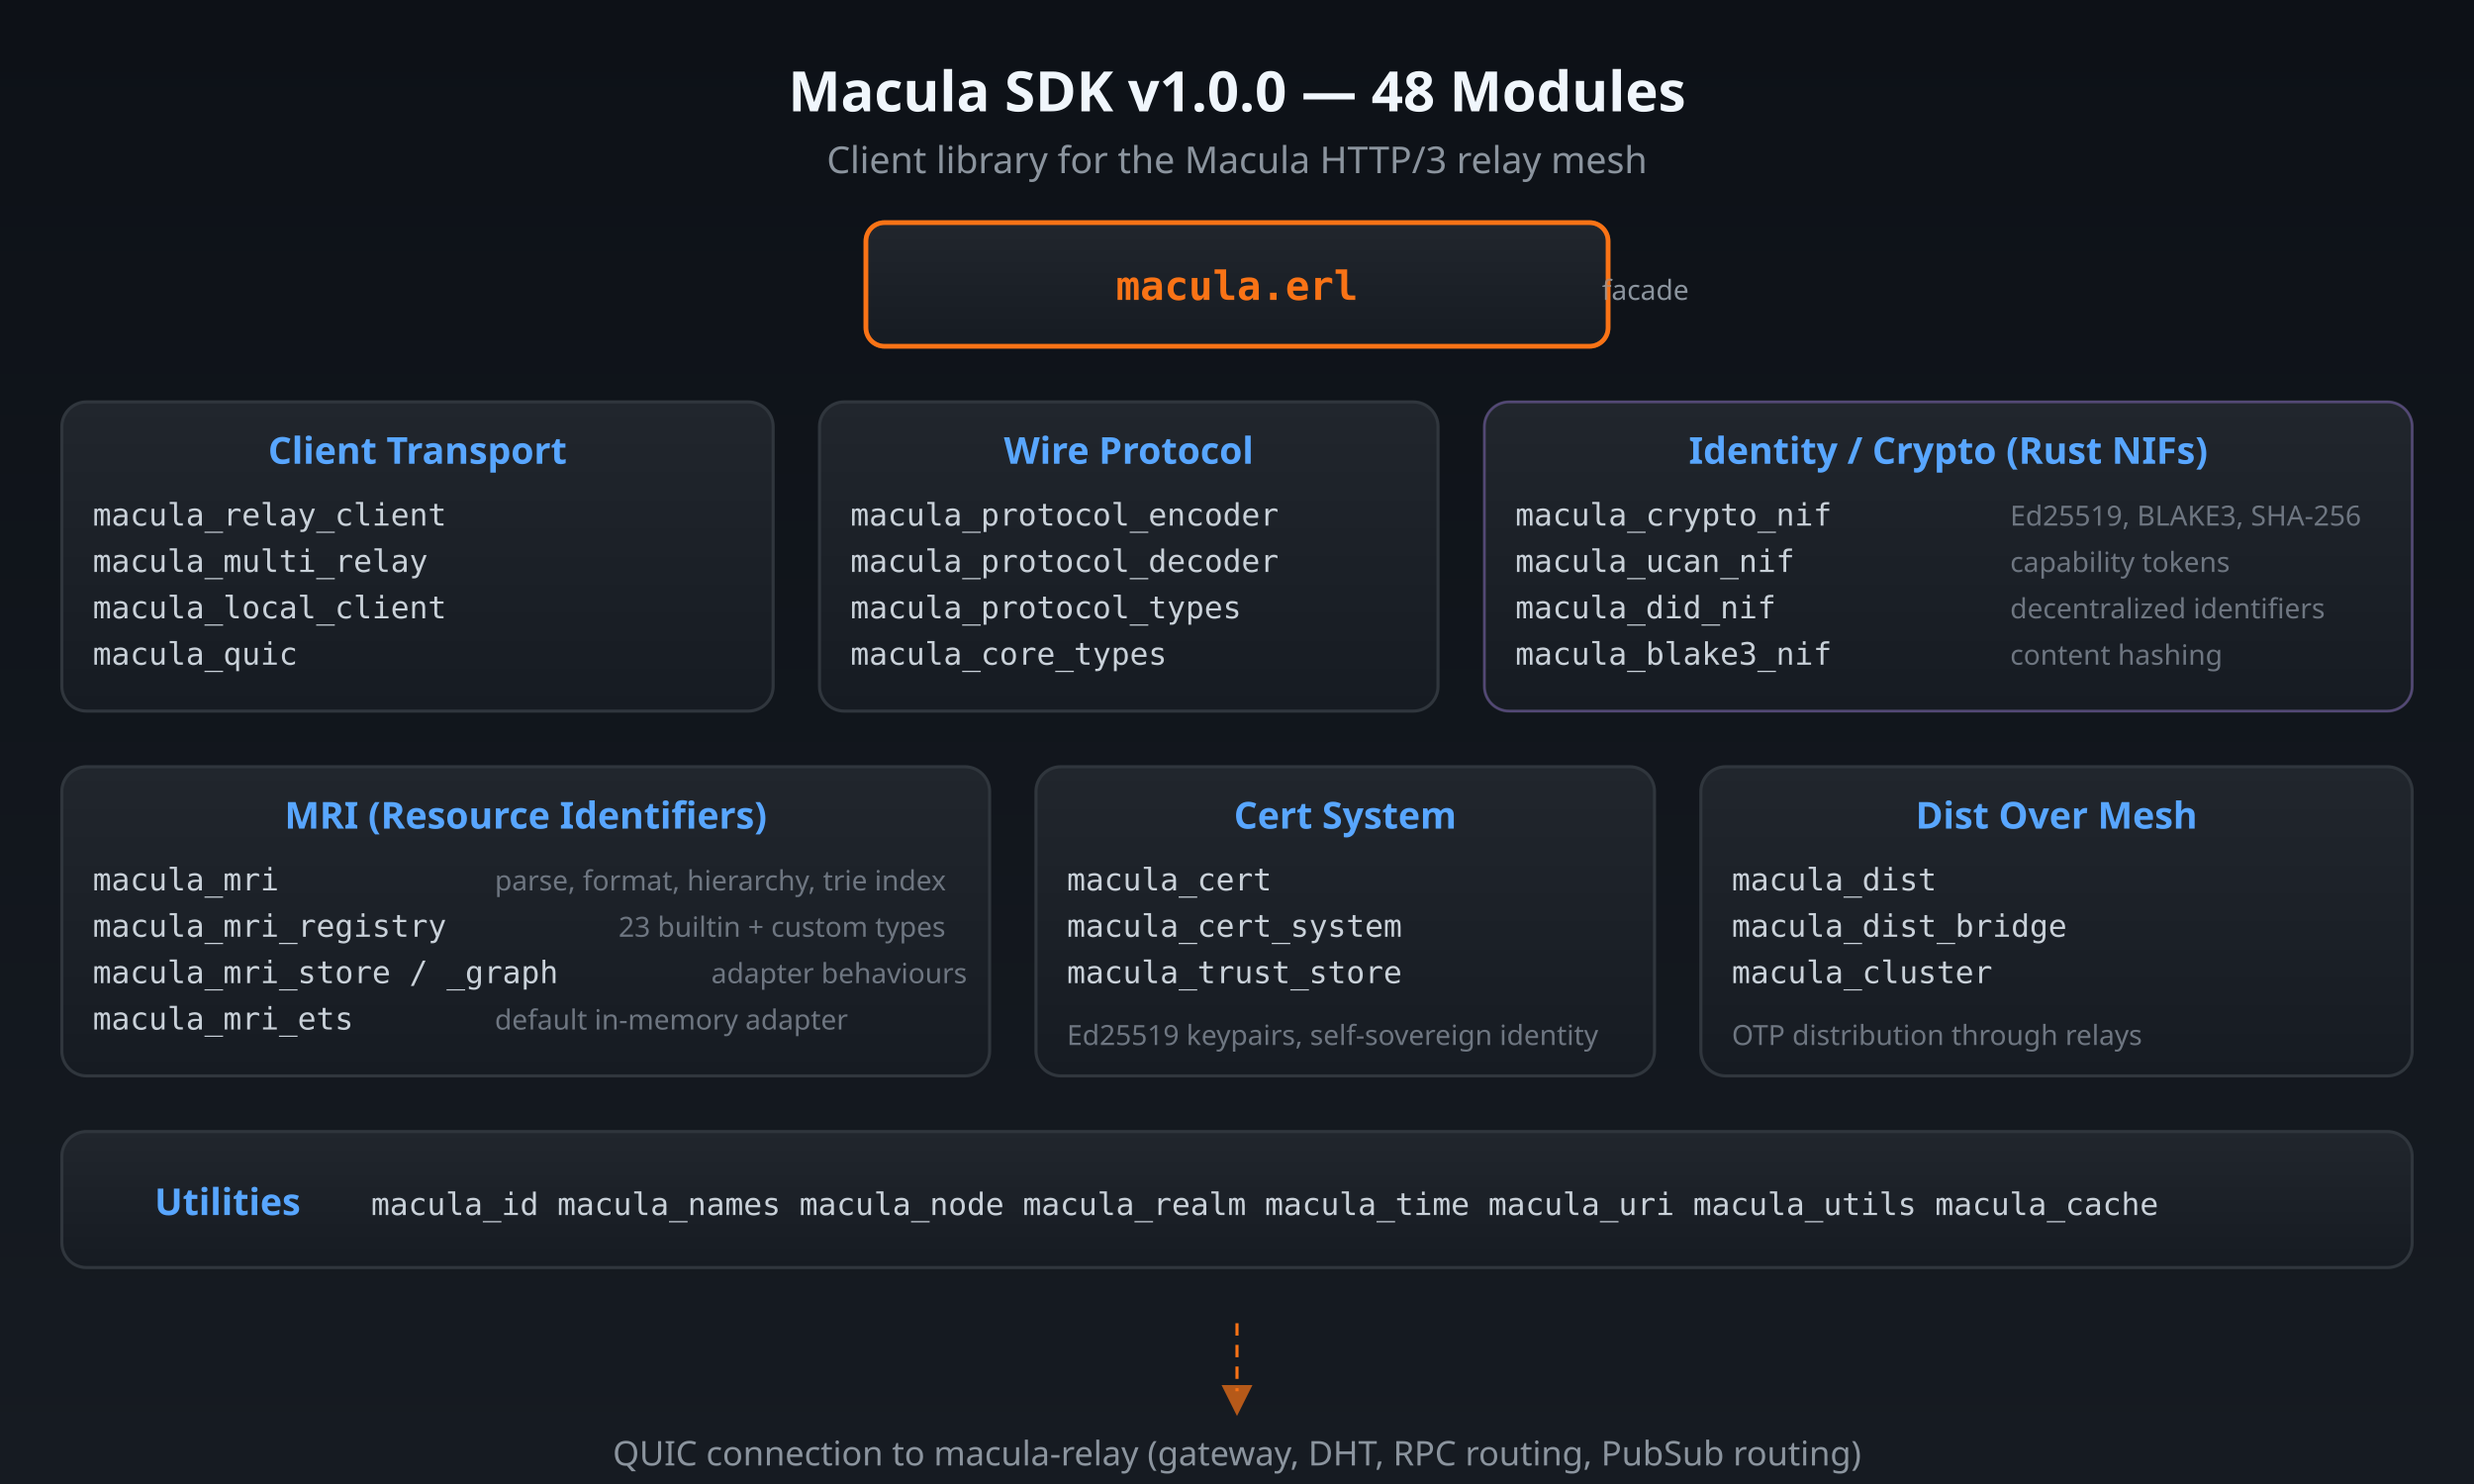
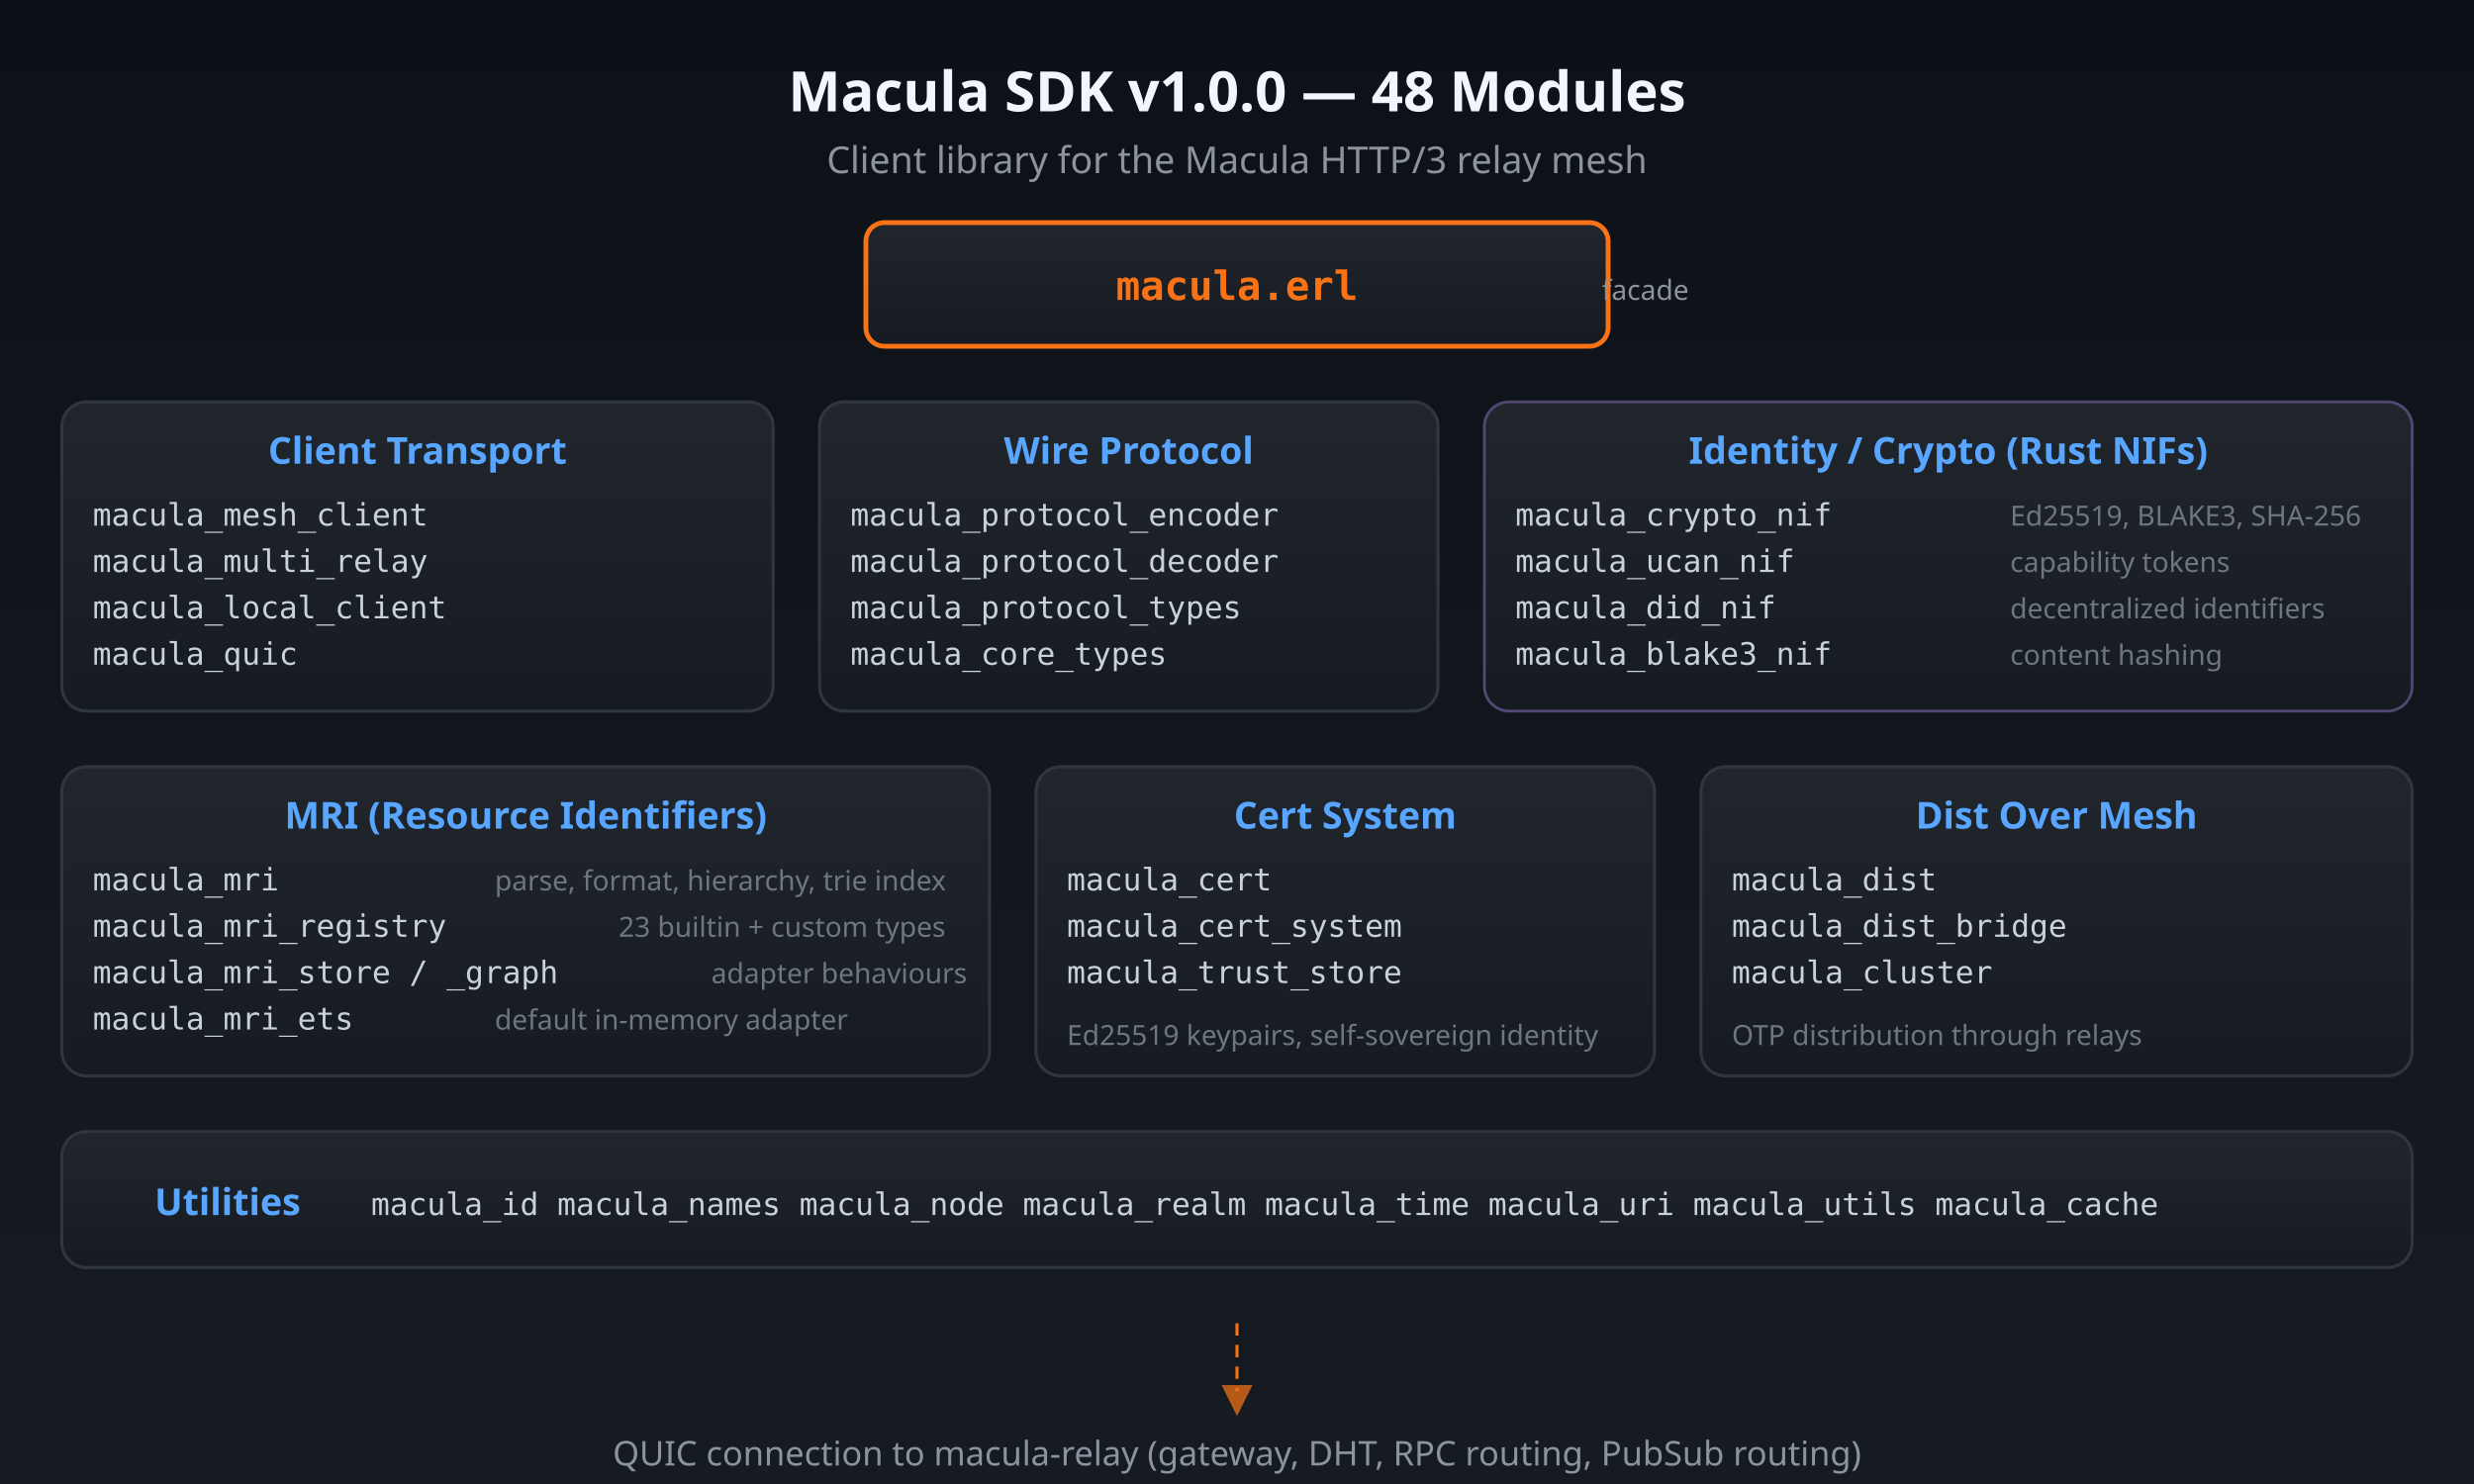
<svg xmlns="http://www.w3.org/2000/svg" viewBox="0 0 800 480" width="800" height="480">
  <defs>
    <linearGradient id="bg" x1="0" y1="0" x2="0" y2="1">
      <stop offset="0%" stop-color="#0d1117" />
      <stop offset="100%" stop-color="#161b22" />
    </linearGradient>
    <linearGradient id="boxGrad" x1="0" y1="0" x2="0" y2="1">
      <stop offset="0%" stop-color="#21262d" />
      <stop offset="100%" stop-color="#161b22" />
    </linearGradient>
    <linearGradient id="accentGrad" x1="0" y1="0" x2="1" y2="0">
      <stop offset="0%" stop-color="#f97316" />
      <stop offset="100%" stop-color="#fb923c" />
    </linearGradient>
    <filter id="glow">
      <feGaussianBlur stdDeviation="2" result="blur" />
      <feMerge>
        <feMergeNode in="blur" />
        <feMergeNode in="SourceGraphic" />
      </feMerge>
    </filter>
  </defs>
  <rect width="800" height="480" fill="url(#bg)" />
  <text x="400" y="36" text-anchor="middle" fill="#f0f6fc" font-family="system-ui, sans-serif" font-size="18" font-weight="bold">Macula SDK v1.0.0 — 48 Modules</text>
  <text x="400" y="56" text-anchor="middle" fill="#8b949e" font-family="system-ui, sans-serif" font-size="12">Client library for the Macula HTTP/3 relay mesh</text>
  <rect x="280" y="72" width="240" height="40" rx="6" fill="url(#boxGrad)" stroke="#f97316" stroke-width="1.5" />
  <text x="400" y="97" text-anchor="middle" fill="#f97316" font-family="monospace" font-size="13" font-weight="bold">macula.erl</text>
  <text x="518" y="97" fill="#8b949e" font-family="system-ui, sans-serif" font-size="9">facade</text>
  <rect x="280" y="72" width="240" height="40" rx="6" fill="none" stroke="#f97316" stroke-width="1.5" opacity="0.4">
    <animate attributeName="opacity" values="0.4;0.1;0.4" dur="3s" repeatCount="indefinite" />
  </rect>
  <rect x="20" y="130" width="230" height="100" rx="8" fill="url(#boxGrad)" stroke="#30363d" stroke-width="1" />
  <text x="135" y="150" text-anchor="middle" fill="#58a6ff" font-family="system-ui, sans-serif" font-size="12" font-weight="bold">Client Transport</text>
-   <text x="30" y="170" fill="#c9d1d9" font-family="monospace" font-size="10">macula_relay_client</text>
+   <text x="30" y="170" fill="#c9d1d9" font-family="monospace" font-size="10">macula_mesh_client</text>
  <text x="30" y="185" fill="#c9d1d9" font-family="monospace" font-size="10">macula_multi_relay</text>
  <text x="30" y="200" fill="#c9d1d9" font-family="monospace" font-size="10">macula_local_client</text>
  <text x="30" y="215" fill="#c9d1d9" font-family="monospace" font-size="10">macula_quic</text>
  <rect x="265" y="130" width="200" height="100" rx="8" fill="url(#boxGrad)" stroke="#30363d" stroke-width="1" />
  <text x="365" y="150" text-anchor="middle" fill="#58a6ff" font-family="system-ui, sans-serif" font-size="12" font-weight="bold">Wire Protocol</text>
  <text x="275" y="170" fill="#c9d1d9" font-family="monospace" font-size="10">macula_protocol_encoder</text>
  <text x="275" y="185" fill="#c9d1d9" font-family="monospace" font-size="10">macula_protocol_decoder</text>
  <text x="275" y="200" fill="#c9d1d9" font-family="monospace" font-size="10">macula_protocol_types</text>
  <text x="275" y="215" fill="#c9d1d9" font-family="monospace" font-size="10">macula_core_types</text>
  <rect x="480" y="130" width="300" height="100" rx="8" fill="url(#boxGrad)" stroke="#30363d" stroke-width="1" />
  <text x="630" y="150" text-anchor="middle" fill="#58a6ff" font-family="system-ui, sans-serif" font-size="12" font-weight="bold">Identity / Crypto (Rust NIFs)</text>
  <text x="490" y="170" fill="#c9d1d9" font-family="monospace" font-size="10">macula_crypto_nif</text>
  <text x="650" y="170" fill="#6e7681" font-family="system-ui, sans-serif" font-size="9">Ed25519, BLAKE3, SHA-256</text>
  <text x="490" y="185" fill="#c9d1d9" font-family="monospace" font-size="10">macula_ucan_nif</text>
  <text x="650" y="185" fill="#6e7681" font-family="system-ui, sans-serif" font-size="9">capability tokens</text>
  <text x="490" y="200" fill="#c9d1d9" font-family="monospace" font-size="10">macula_did_nif</text>
  <text x="650" y="200" fill="#6e7681" font-family="system-ui, sans-serif" font-size="9">decentralized identifiers</text>
  <text x="490" y="215" fill="#c9d1d9" font-family="monospace" font-size="10">macula_blake3_nif</text>
  <text x="650" y="215" fill="#6e7681" font-family="system-ui, sans-serif" font-size="9">content hashing</text>
  <rect x="480" y="130" width="300" height="100" rx="8" fill="none" stroke="#a371f7" stroke-width="0.8" opacity="0.3">
    <animate attributeName="opacity" values="0.3;0.1;0.3" dur="4s" repeatCount="indefinite" />
  </rect>
  <rect x="20" y="248" width="300" height="100" rx="8" fill="url(#boxGrad)" stroke="#30363d" stroke-width="1" />
  <text x="170" y="268" text-anchor="middle" fill="#58a6ff" font-family="system-ui, sans-serif" font-size="12" font-weight="bold">MRI (Resource Identifiers)</text>
  <text x="30" y="288" fill="#c9d1d9" font-family="monospace" font-size="10">macula_mri</text>
  <text x="160" y="288" fill="#6e7681" font-family="system-ui, sans-serif" font-size="9">parse, format, hierarchy, trie index</text>
  <text x="30" y="303" fill="#c9d1d9" font-family="monospace" font-size="10">macula_mri_registry</text>
  <text x="200" y="303" fill="#6e7681" font-family="system-ui, sans-serif" font-size="9">23 builtin + custom types</text>
  <text x="30" y="318" fill="#c9d1d9" font-family="monospace" font-size="10">macula_mri_store / _graph</text>
  <text x="230" y="318" fill="#6e7681" font-family="system-ui, sans-serif" font-size="9">adapter behaviours</text>
  <text x="30" y="333" fill="#c9d1d9" font-family="monospace" font-size="10">macula_mri_ets</text>
  <text x="160" y="333" fill="#6e7681" font-family="system-ui, sans-serif" font-size="9">default in-memory adapter</text>
  <rect x="335" y="248" width="200" height="100" rx="8" fill="url(#boxGrad)" stroke="#30363d" stroke-width="1" />
  <text x="435" y="268" text-anchor="middle" fill="#58a6ff" font-family="system-ui, sans-serif" font-size="12" font-weight="bold">Cert System</text>
  <text x="345" y="288" fill="#c9d1d9" font-family="monospace" font-size="10">macula_cert</text>
  <text x="345" y="303" fill="#c9d1d9" font-family="monospace" font-size="10">macula_cert_system</text>
  <text x="345" y="318" fill="#c9d1d9" font-family="monospace" font-size="10">macula_trust_store</text>
  <text x="345" y="338" fill="#6e7681" font-family="system-ui, sans-serif" font-size="9">Ed25519 keypairs, self-sovereign identity</text>
  <rect x="550" y="248" width="230" height="100" rx="8" fill="url(#boxGrad)" stroke="#30363d" stroke-width="1" />
  <text x="665" y="268" text-anchor="middle" fill="#58a6ff" font-family="system-ui, sans-serif" font-size="12" font-weight="bold">Dist Over Mesh</text>
  <text x="560" y="288" fill="#c9d1d9" font-family="monospace" font-size="10">macula_dist</text>
  <text x="560" y="303" fill="#c9d1d9" font-family="monospace" font-size="10">macula_dist_bridge</text>
  <text x="560" y="318" fill="#c9d1d9" font-family="monospace" font-size="10">macula_cluster</text>
  <text x="560" y="338" fill="#6e7681" font-family="system-ui, sans-serif" font-size="9">OTP distribution through relays</text>
  <rect x="20" y="366" width="760" height="44" rx="8" fill="url(#boxGrad)" stroke="#30363d" stroke-width="1" />
  <text x="50" y="393" fill="#58a6ff" font-family="system-ui, sans-serif" font-size="12" font-weight="bold">Utilities</text>
  <text x="120" y="393" fill="#c9d1d9" font-family="monospace" font-size="10">macula_id  macula_names  macula_node  macula_realm  macula_time  macula_uri  macula_utils  macula_cache</text>
  <line x1="400" y1="428" x2="400" y2="450" stroke="#f97316" stroke-width="1" stroke-dasharray="4,3" />
  <polygon points="395,448 400,458 405,448" fill="#f97316" opacity="0.7">
    <animate attributeName="opacity" values="0.7;0.3;0.7" dur="2s" repeatCount="indefinite" />
  </polygon>
  <text x="400" y="474" text-anchor="middle" fill="#8b949e" font-family="system-ui, sans-serif" font-size="11">QUIC connection to macula-relay (gateway, DHT, RPC routing, PubSub routing)</text>
</svg>
